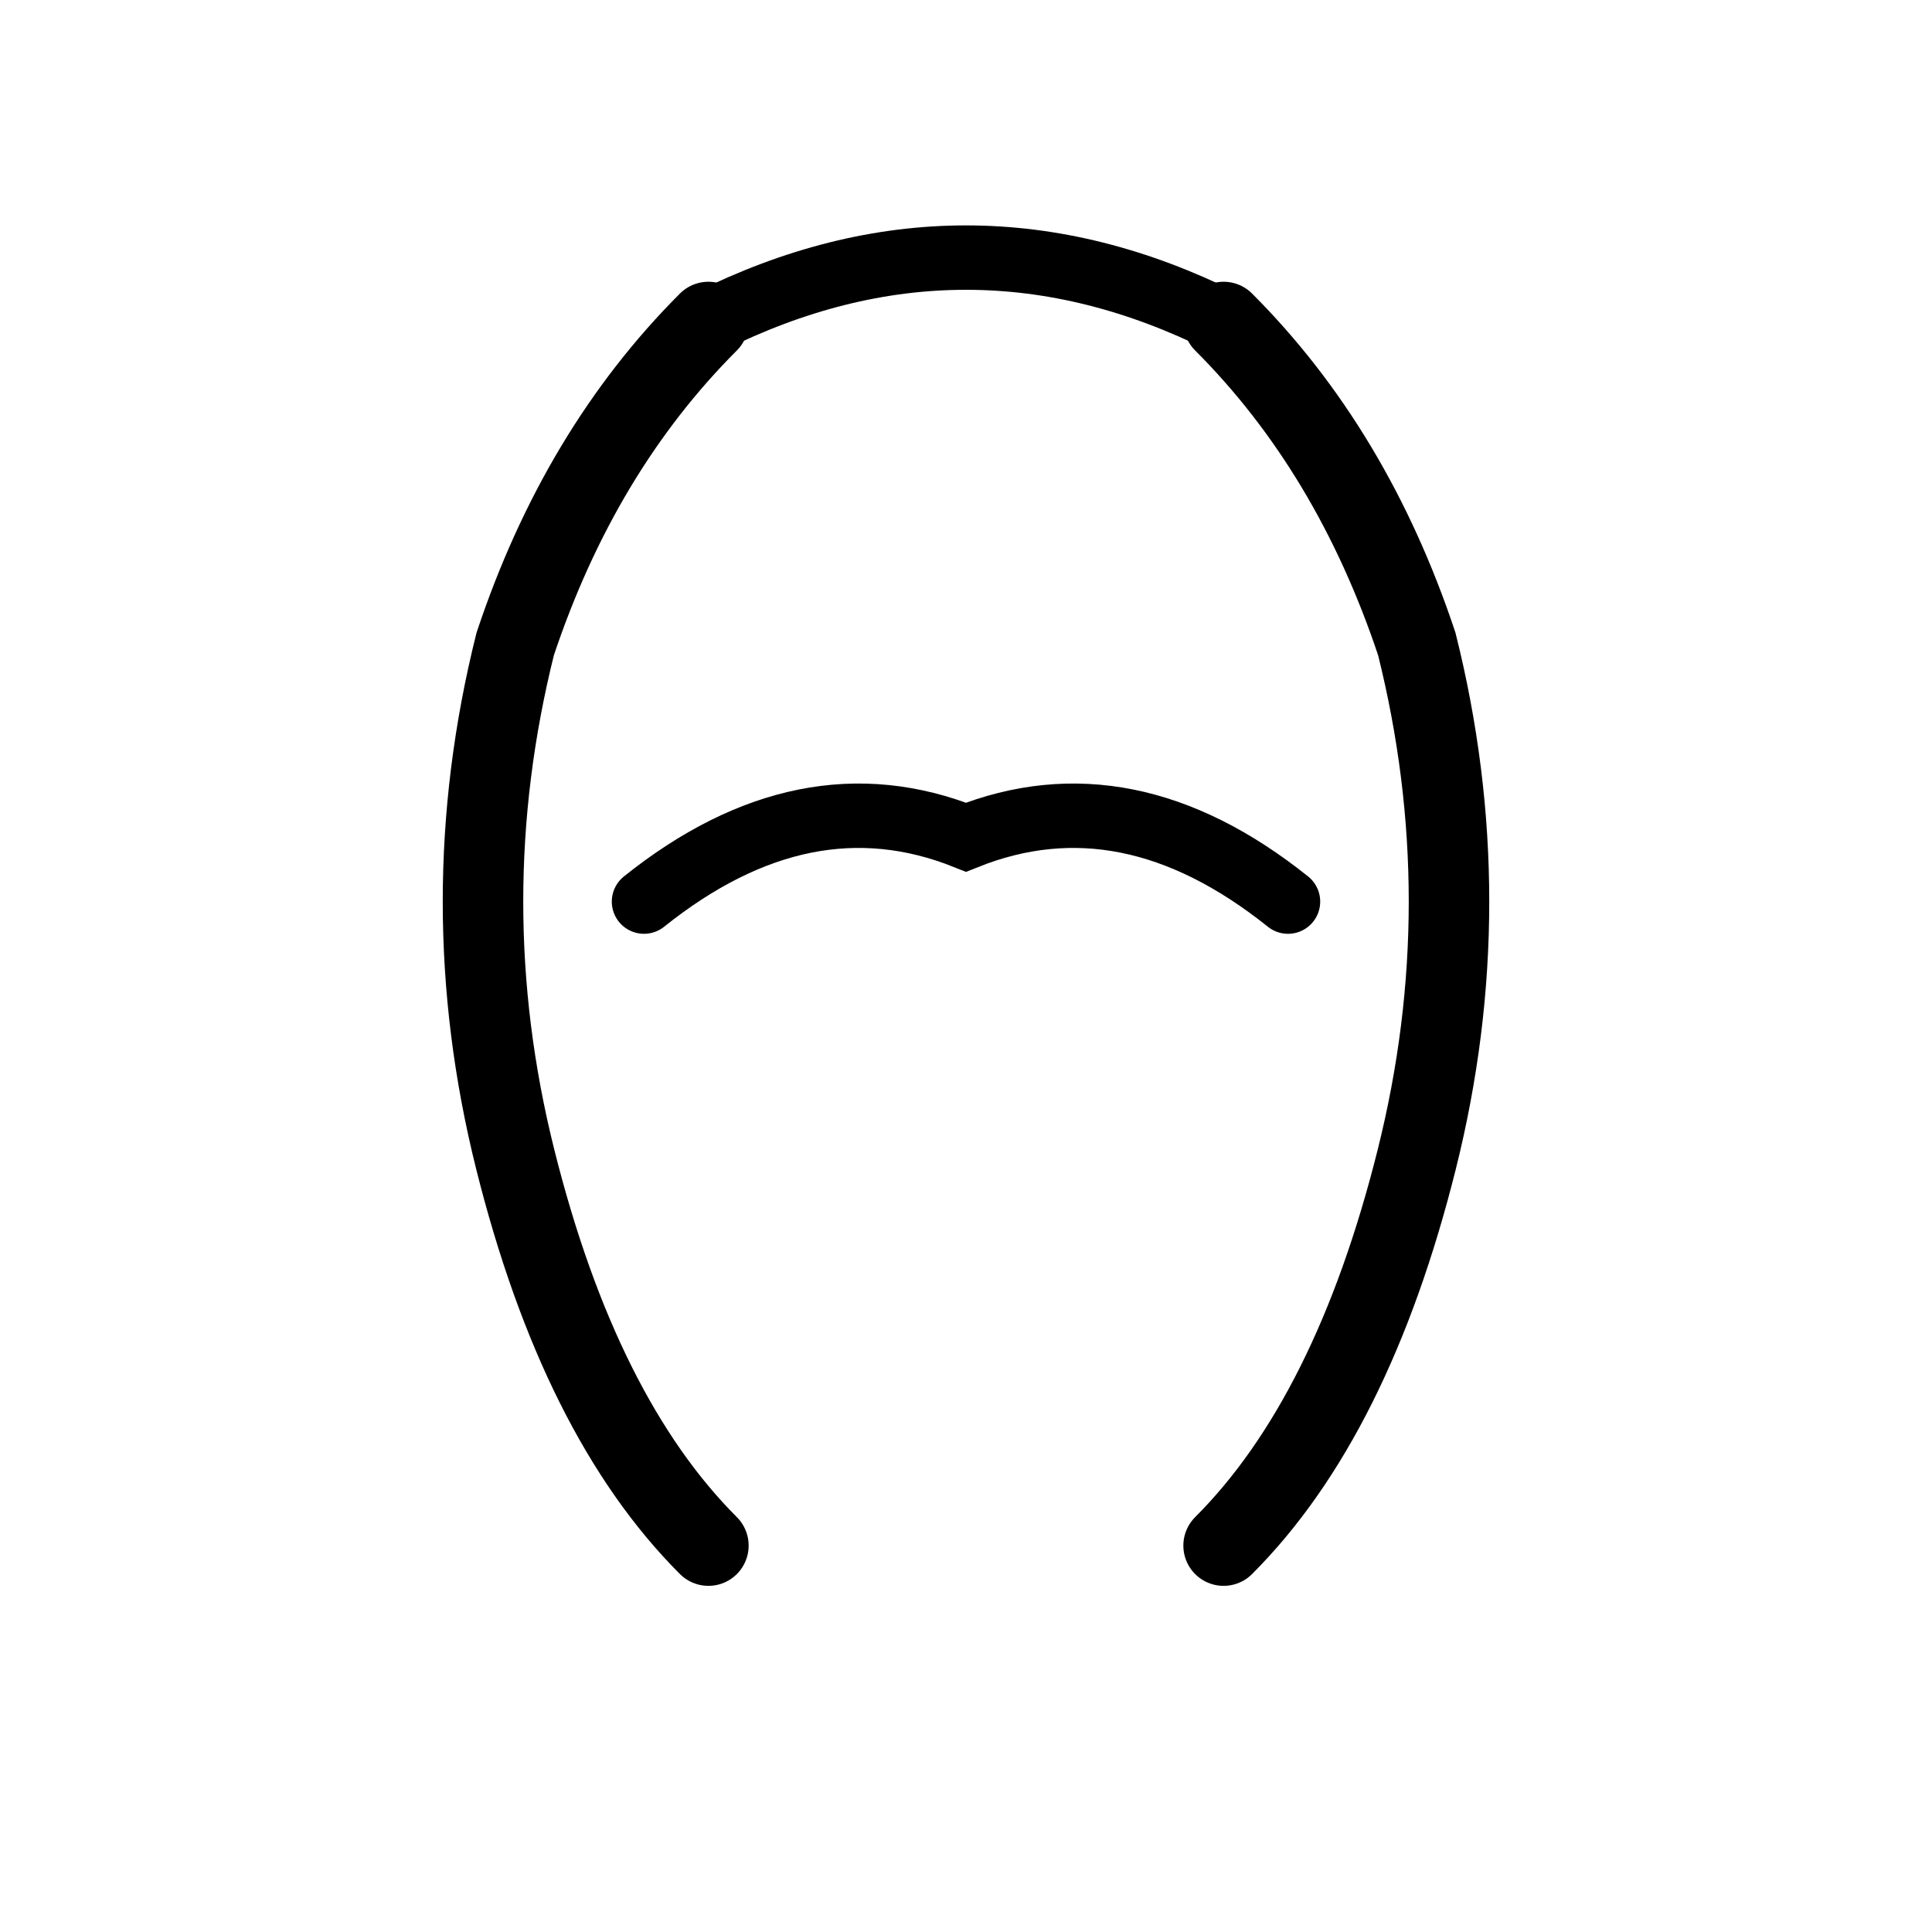
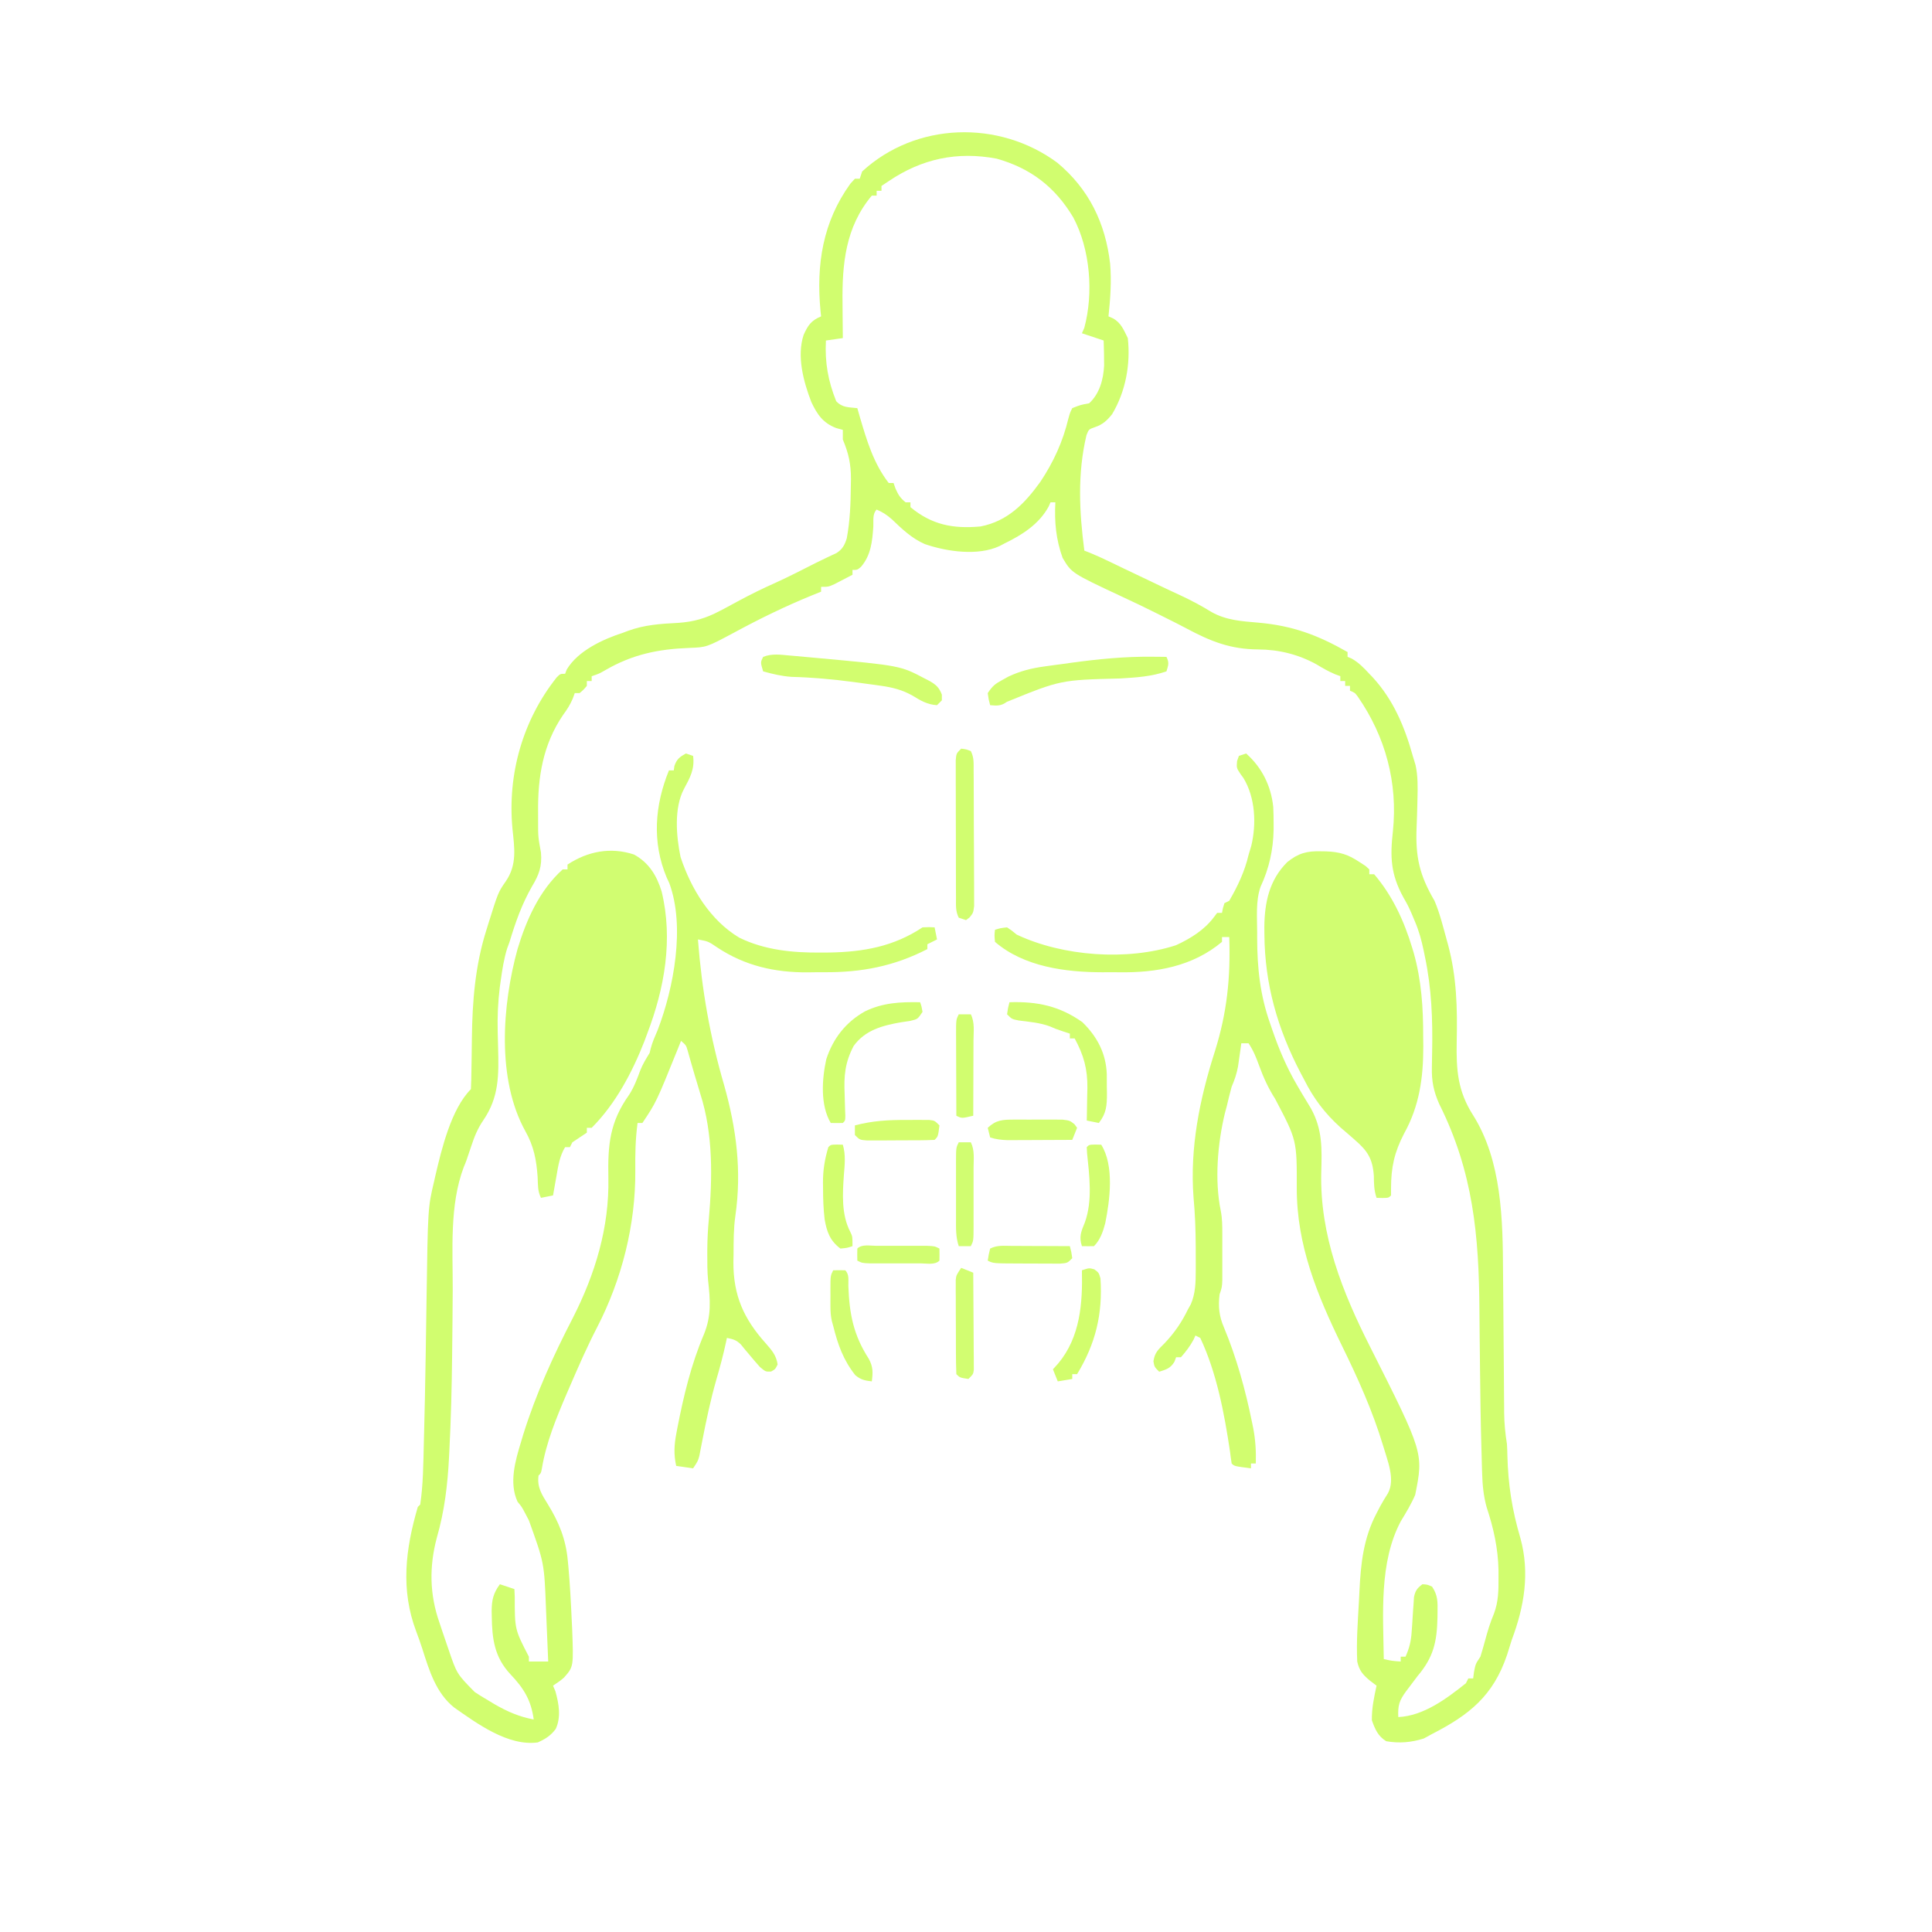
- <svg xmlns="http://www.w3.org/2000/svg" viewBox="0 0 60 60" width="60" height="60">
-   <path d="M22 10 Q18 14 16 20 Q14 28 16 36 Q18 44 22 48" fill="none" stroke="currentColor" stroke-width="2.5" stroke-linecap="round" />
-   <path d="M38 10 Q42 14 44 20 Q46 28 44 36 Q42 44 38 48" fill="none" stroke="currentColor" stroke-width="2.5" stroke-linecap="round" />
-   <path d="M22 10 Q30 6 38 10" fill="none" stroke="currentColor" stroke-width="2" stroke-linecap="round" />
-   <path d="M20 28 Q25 24 30 26 Q35 24 40 28" fill="none" stroke="currentColor" stroke-width="2" stroke-linecap="round" />
+ <svg xmlns="http://www.w3.org/2000/svg" version="1.1" width="800" height="800" viewBox="0 0 800 800" style="background:transparent">
+   <path d="M0 0 C13.113 10.919 19.928 25.021 21.867 41.828 C22.486 49.129 21.96 56.356 21.188 63.625 C21.813 63.903 22.438 64.182 23.082 64.469 C26.408 66.295 27.539 69.329 29.188 72.625 C30.381 83.431 28.306 94.725 22.695 104.125 C20.599 106.731 18.806 108.419 15.609 109.484 C13.021 110.401 13.021 110.401 12.078 112.805 C8.29 128.744 9.095 144.485 11.188 160.625 C11.912 160.908 12.637 161.191 13.384 161.482 C15.987 162.543 18.507 163.691 21.039 164.91 C21.964 165.354 22.888 165.798 23.841 166.255 C24.821 166.728 25.802 167.2 26.812 167.688 C35.662 171.943 35.662 171.943 44.539 176.141 C45.362 176.527 46.184 176.912 47.031 177.31 C48.626 178.057 50.222 178.802 51.818 179.545 C55.998 181.511 59.936 183.639 63.875 186.062 C69.942 189.472 76.38 189.87 83.175 190.448 C97.434 191.701 107.836 195.58 120.188 202.625 C120.188 203.285 120.188 203.945 120.188 204.625 C121.023 204.965 121.023 204.965 121.875 205.312 C124.874 207.015 126.832 209.102 129.188 211.625 C129.652 212.107 130.116 212.589 130.594 213.086 C139.185 222.454 143.819 233.553 147.188 245.625 C147.569 246.886 147.951 248.146 148.344 249.445 C149.329 253.999 149.251 258.473 149.137 263.105 C149.11 264.276 149.11 264.276 149.082 265.47 C149 268.733 148.91 271.994 148.769 275.255 C148.266 287.546 149.97 294.985 156.188 305.625 C158.389 310.77 159.701 316.239 161.188 321.625 C161.372 322.287 161.556 322.948 161.745 323.63 C165.412 337.189 165.681 350.135 165.376 364.111 C165.158 375.777 165.806 384.468 172.189 394.446 C184.067 413.342 184.462 437.691 184.566 459.316 C184.583 461.16 184.6 463.004 184.618 464.847 C184.663 469.65 184.698 474.452 184.73 479.255 C184.782 486.97 184.847 494.685 184.918 502.401 C184.941 505.079 184.957 507.757 184.973 510.435 C184.986 512.081 185 513.727 185.014 515.373 C185.017 516.108 185.019 516.844 185.022 517.601 C185.066 522.025 185.495 526.259 186.188 530.625 C186.278 532.195 186.34 533.767 186.363 535.34 C186.667 547.44 188.312 557.909 191.747 569.515 C195.727 583.941 193.337 597.922 188.188 611.625 C187.515 613.748 186.848 615.873 186.188 618 C180.504 634.775 170.619 642.723 155.188 650.625 C153.486 651.553 153.486 651.553 151.75 652.5 C146.528 654.149 141.601 654.57 136.188 653.625 C132.791 651.536 131.549 648.661 130.25 644.938 C130.157 640.034 131.158 635.404 132.188 630.625 C131.239 629.903 130.29 629.181 129.312 628.438 C126.461 626.016 125.021 624.376 124.188 620.625 C123.793 612.416 124.421 604.146 124.877 595.948 C124.959 594.443 125.035 592.938 125.107 591.432 C125.647 580.02 126.78 569.531 132.188 559.25 C132.683 558.294 133.178 557.337 133.688 556.352 C134.687 554.534 135.751 552.751 136.875 551.008 C140.076 545.196 136.678 537.387 134.938 531.375 C130.57 516.849 124.425 503.264 117.762 489.672 C107.57 468.775 99.102 448.178 99.152 424.578 C99.206 404.751 99.206 404.751 90.188 387.625 C87.379 383.238 85.347 378.779 83.562 373.875 C82.305 370.432 81.226 367.682 79.188 364.625 C78.198 364.625 77.207 364.625 76.188 364.625 C76.066 365.505 75.945 366.386 75.82 367.293 C75.653 368.454 75.485 369.616 75.312 370.812 C75.069 372.535 75.069 372.535 74.82 374.293 C74.244 377.329 73.408 379.803 72.188 382.625 C71.448 385.289 70.806 387.933 70.188 390.625 C69.926 391.594 69.664 392.564 69.395 393.562 C66.374 406.043 65.068 421.405 67.692 434.058 C68.298 437.196 68.317 440.156 68.32 443.352 C68.322 444.63 68.323 445.909 68.324 447.227 C68.322 447.887 68.32 448.547 68.318 449.228 C68.312 451.251 68.318 453.274 68.324 455.297 C68.322 457.211 68.322 457.211 68.32 459.164 C68.319 460.331 68.318 461.499 68.317 462.702 C68.188 465.625 68.188 465.625 67.188 468.625 C66.57 473.577 66.995 477.67 68.988 482.254 C74.231 494.844 77.915 508.21 80.625 521.562 C80.789 522.36 80.952 523.157 81.121 523.978 C82.065 528.939 82.331 533.576 82.188 538.625 C81.528 538.625 80.868 538.625 80.188 538.625 C80.188 539.285 80.188 539.945 80.188 540.625 C73.312 539.75 73.312 539.75 72.188 538.625 C71.926 536.963 71.706 535.295 71.5 533.625 C69.192 518.037 65.963 500.962 59.188 486.625 C58.528 486.295 57.867 485.965 57.188 485.625 C56.816 486.46 56.816 486.46 56.438 487.312 C54.958 490.049 53.253 492.302 51.188 494.625 C50.528 494.625 49.867 494.625 49.188 494.625 C48.961 495.244 48.734 495.863 48.5 496.5 C46.808 499.239 45.195 499.675 42.188 500.625 C40.188 498.625 40.188 498.625 39.801 496.297 C40.323 492.69 41.816 491.43 44.375 488.875 C48.585 484.439 51.532 480.106 54.188 474.625 C54.539 474.004 54.891 473.382 55.254 472.742 C57.205 468.318 57.315 463.584 57.32 458.809 C57.322 457.721 57.324 456.634 57.326 455.513 C57.319 453.805 57.319 453.805 57.312 452.062 C57.311 450.89 57.309 449.718 57.307 448.51 C57.273 441.828 57.039 435.265 56.418 428.613 C54.82 407.889 58.946 387.622 65.25 367.938 C70.277 351.914 71.772 337.438 71.188 320.625 C70.198 320.625 69.207 320.625 68.188 320.625 C68.188 321.285 68.188 321.945 68.188 322.625 C56.065 332.821 40.86 335.476 25.533 335.222 C23.253 335.188 20.977 335.201 18.697 335.221 C3.45 335.206 -13.848 332.964 -25.812 322.625 C-26.062 319.938 -26.062 319.938 -25.812 317.625 C-23.562 316.938 -23.562 316.938 -20.812 316.625 C-18.938 317.875 -18.938 317.875 -16.812 319.625 C2.36 328.671 28.992 330.575 49.113 324.031 C55.105 321.291 60.888 317.72 64.859 312.375 C65.298 311.798 65.736 311.22 66.188 310.625 C66.847 310.625 67.507 310.625 68.188 310.625 C68.311 309.986 68.435 309.346 68.562 308.688 C68.872 307.667 68.872 307.667 69.188 306.625 C69.847 306.295 70.507 305.965 71.188 305.625 C74.679 299.61 77.62 293.419 79.188 286.625 C79.559 285.387 79.93 284.15 80.312 282.875 C82.493 273.82 82.005 262.895 77.062 254.777 C76.691 254.273 76.32 253.769 75.938 253.25 C74.188 250.625 74.188 250.625 74.438 247.75 C74.685 247.049 74.933 246.347 75.188 245.625 C76.177 245.295 77.168 244.965 78.188 244.625 C84.7 250.413 88.49 257.982 89.41 266.742 C89.528 269.062 89.567 271.365 89.562 273.688 C89.562 274.516 89.562 275.344 89.562 276.198 C89.409 284.532 87.701 292.257 84.144 299.854 C82.101 305.773 82.747 312.466 82.75 318.688 C82.749 319.454 82.749 320.22 82.748 321.01 C82.779 333.515 83.959 344.774 88.188 356.625 C88.45 357.397 88.712 358.169 88.982 358.964 C91.742 367.001 94.951 374.601 99.25 381.938 C99.911 383.068 100.573 384.199 101.254 385.363 C102.494 387.455 103.75 389.537 105.027 391.605 C109.875 400.422 109.55 408.248 109.293 418.012 C108.631 444.078 118.054 467.69 129.656 490.586 C151.661 534.258 151.661 534.258 148.188 551.625 C146.513 555.504 144.382 559.022 142.188 562.625 C133.219 579.584 134.925 600.929 135.188 619.625 C138.659 620.375 138.659 620.375 142.188 620.625 C142.188 619.965 142.188 619.305 142.188 618.625 C142.847 618.625 143.507 618.625 144.188 618.625 C145.735 615.144 146.48 612.225 146.715 608.43 C146.785 607.467 146.855 606.504 146.928 605.512 C147.06 603.496 147.187 601.481 147.311 599.465 C147.418 598.024 147.418 598.024 147.527 596.555 C147.583 595.681 147.638 594.806 147.695 593.906 C148.272 591.232 149.012 590.248 151.188 588.625 C153.25 588.75 153.25 588.75 155.188 589.625 C157.613 593.263 157.495 595.982 157.438 600.188 C157.429 600.906 157.421 601.624 157.413 602.363 C157.202 612.442 155.793 618.851 149.188 626.625 C148.095 628.055 147.011 629.493 145.938 630.938 C145.458 631.573 144.978 632.209 144.484 632.863 C141.592 636.792 140.971 638.764 141.188 643.625 C151.641 643.16 161.239 635.97 169.188 629.625 C169.518 628.965 169.847 628.305 170.188 627.625 C170.847 627.625 171.507 627.625 172.188 627.625 C172.311 626.697 172.435 625.769 172.562 624.812 C173.188 621.625 173.188 621.625 175.188 618.625 C175.882 616.411 176.522 614.179 177.125 611.938 C178.156 608.119 179.238 604.477 180.785 600.844 C182.676 595.885 182.72 591.071 182.688 585.812 C182.686 584.813 182.685 583.813 182.683 582.783 C182.499 573.642 180.618 565.336 177.76 556.685 C176.479 552.076 176.049 547.504 175.906 542.738 C175.87 541.523 175.833 540.308 175.795 539.056 C175.759 537.683 175.723 536.31 175.688 534.938 C175.667 534.223 175.646 533.509 175.625 532.774 C175.306 521.672 175.141 510.57 175.03 499.464 C175.008 497.271 174.983 495.078 174.959 492.885 C174.95 492.152 174.942 491.419 174.933 490.665 C174.917 489.174 174.9 487.684 174.883 486.194 C174.842 482.514 174.806 478.834 174.784 475.154 C174.591 444.144 172.166 417.805 158.161 389.812 C155.814 384.54 154.958 380.311 155.098 374.523 C155.121 373.141 155.143 371.759 155.165 370.377 C155.179 369.662 155.194 368.946 155.209 368.209 C155.461 354.749 154.991 341.844 152.188 328.625 C152.032 327.858 151.877 327.09 151.717 326.299 C150.816 322.008 149.746 318.04 148 314 C147.356 312.469 147.356 312.469 146.699 310.906 C145.202 307.552 145.202 307.552 143.27 304.156 C138.056 294.6 137.743 287.497 138.963 276.794 C141.037 256.721 135.884 237.639 124.449 221.129 C123.241 219.486 123.241 219.486 121.188 218.625 C121.188 217.965 121.188 217.305 121.188 216.625 C120.528 216.625 119.868 216.625 119.188 216.625 C119.188 215.965 119.188 215.305 119.188 214.625 C118.528 214.625 117.868 214.625 117.188 214.625 C117.188 213.965 117.188 213.305 117.188 212.625 C116.464 212.356 115.741 212.086 114.996 211.809 C112.225 210.641 109.82 209.244 107.25 207.688 C99.734 203.573 91.764 201.599 83.184 201.543 C71.673 201.462 63.571 198.236 53.461 192.836 C50.675 191.352 47.856 189.942 45.028 188.539 C43.722 187.89 42.418 187.237 41.116 186.58 C36.246 184.124 31.321 181.8 26.375 179.5 C5.91 169.907 5.91 169.907 2.188 163.625 C-0.557 155.997 -1.241 148.678 -0.812 140.625 C-1.472 140.625 -2.132 140.625 -2.812 140.625 C-3.069 141.204 -3.326 141.783 -3.59 142.379 C-7.556 149.666 -14.548 154.102 -21.812 157.625 C-22.496 157.986 -23.179 158.347 -23.883 158.719 C-32.867 162.938 -45.797 161.039 -54.867 157.918 C-60.287 155.535 -64.274 151.714 -68.516 147.648 C-70.574 145.835 -72.308 144.694 -74.812 143.625 C-76.611 145.424 -76.07 148.255 -76.188 150.688 C-76.614 156.764 -77.15 162.54 -81.289 167.336 C-82.812 168.625 -82.812 168.625 -84.812 168.625 C-84.812 169.285 -84.812 169.945 -84.812 170.625 C-86.413 171.466 -88.018 172.297 -89.625 173.125 C-90.518 173.589 -91.412 174.053 -92.332 174.531 C-94.812 175.625 -94.812 175.625 -97.812 175.625 C-97.812 176.285 -97.812 176.945 -97.812 177.625 C-98.964 178.086 -100.115 178.548 -101.301 179.023 C-112.464 183.572 -123.094 188.753 -133.689 194.49 C-145.201 200.642 -145.201 200.642 -152.46 200.915 C-165.313 201.408 -175.908 203.597 -187.133 210.102 C-189.812 211.625 -189.812 211.625 -192.812 212.625 C-192.812 213.285 -192.812 213.945 -192.812 214.625 C-193.472 214.625 -194.132 214.625 -194.812 214.625 C-194.812 215.285 -194.812 215.945 -194.812 216.625 C-196.188 218.25 -196.188 218.25 -197.812 219.625 C-198.472 219.625 -199.132 219.625 -199.812 219.625 C-200.084 220.368 -200.356 221.11 -200.637 221.875 C-201.744 224.465 -202.958 226.373 -204.625 228.625 C-213.022 240.943 -215.155 254.391 -215 268.938 C-214.999 270.103 -214.999 271.269 -214.998 272.471 C-215 279.122 -215 279.122 -213.812 285.625 C-213.307 291.339 -214.604 294.836 -217.5 299.625 C-221.735 307.049 -224.347 314.454 -226.812 322.625 C-227.153 323.556 -227.493 324.486 -227.844 325.445 C-229.15 329.734 -229.825 334.002 -230.438 338.438 C-230.575 339.417 -230.713 340.396 -230.855 341.404 C-231.621 347.627 -231.881 353.694 -231.723 359.949 C-231.705 360.661 -231.687 361.373 -231.668 362.107 C-231.63 363.554 -231.592 365.002 -231.554 366.449 C-231.272 377.779 -231.107 386.898 -237.707 396.535 C-240.069 400.002 -241.38 403.297 -242.688 407.25 C-244.812 413.625 -244.812 413.625 -245.776 415.869 C-251.763 431.79 -250.279 450.155 -250.352 466.903 C-250.387 475.067 -250.48 483.231 -250.57 491.395 C-250.583 492.594 -250.583 492.594 -250.596 493.818 C-250.738 507.037 -251.066 520.234 -251.75 533.438 C-251.788 534.215 -251.826 534.993 -251.865 535.794 C-252.436 547.284 -253.732 558.31 -256.938 569.375 C-260.121 581.341 -259.947 592.882 -255.812 604.625 C-255.347 606.015 -254.882 607.406 -254.418 608.797 C-253.906 610.303 -253.392 611.808 -252.875 613.312 C-252.634 614.014 -252.394 614.715 -252.146 615.437 C-248.661 625.727 -248.661 625.727 -241.25 633.25 C-240.375 633.813 -239.499 634.377 -238.598 634.957 C-237.219 635.783 -237.219 635.783 -235.812 636.625 C-234.883 637.186 -233.954 637.746 -232.996 638.324 C-227.664 641.387 -222.858 643.484 -216.812 644.625 C-217.884 636.644 -220.932 631.702 -226.434 625.922 C-233.094 618.813 -234.061 611.258 -234.188 601.812 C-234.202 601.083 -234.216 600.354 -234.23 599.602 C-234.19 595.098 -233.505 592.251 -230.812 588.625 C-228.833 589.285 -226.852 589.945 -224.812 590.625 C-224.764 591.676 -224.715 592.726 -224.664 593.809 C-224.668 607.315 -224.668 607.315 -218.812 618.625 C-218.812 619.285 -218.812 619.945 -218.812 620.625 C-216.173 620.625 -213.532 620.625 -210.812 620.625 C-211.026 615.147 -211.257 609.671 -211.502 604.194 C-211.583 602.336 -211.66 600.478 -211.732 598.62 C-212.46 579.791 -212.46 579.791 -218.812 562.188 C-219.308 561.24 -219.803 560.293 -220.312 559.316 C-221.719 556.631 -221.719 556.631 -223.5 554.465 C-227.112 546.649 -224.454 537.535 -222.062 529.688 C-221.607 528.162 -221.607 528.162 -221.142 526.605 C-215.942 509.92 -208.652 493.87 -200.621 478.37 C-191.364 460.172 -185.485 440.899 -185.898 420.371 C-186.16 406.672 -185.389 397.29 -177.262 385.887 C-175.23 382.716 -173.995 379.37 -172.688 375.852 C-171.667 373.254 -170.276 370.995 -168.812 368.625 C-168.668 368.033 -168.524 367.442 -168.375 366.832 C-167.689 364.14 -166.595 361.741 -165.5 359.188 C-158.825 341.782 -153.991 316.2 -160.715 298.211 C-161.056 297.481 -161.398 296.752 -161.75 296 C-167.899 281.331 -166.694 266.062 -160.812 251.625 C-160.153 251.625 -159.493 251.625 -158.812 251.625 C-158.73 251.027 -158.648 250.429 -158.562 249.812 C-157.588 246.971 -156.408 246.075 -153.812 244.625 C-152.822 244.955 -151.833 245.285 -150.812 245.625 C-150.089 251.125 -152.087 254.656 -154.621 259.355 C-158.789 267.296 -157.789 278.898 -156.012 287.5 C-151.674 300.617 -143.765 313.672 -131.703 320.887 C-121.209 326.038 -109.582 327.162 -98.062 327.062 C-96.844 327.056 -95.626 327.05 -94.37 327.044 C-80.278 326.801 -67.705 324.554 -55.812 316.625 C-53.125 316.5 -53.125 316.5 -50.812 316.625 C-50.483 318.275 -50.153 319.925 -49.812 321.625 C-51.133 322.285 -52.453 322.945 -53.812 323.625 C-53.812 324.285 -53.812 324.945 -53.812 325.625 C-67.56 332.732 -81.225 335.33 -96.521 335.201 C-98.813 335.187 -101.1 335.222 -103.391 335.26 C-116.978 335.33 -129.316 332.564 -140.797 324.957 C-144.519 322.429 -144.519 322.429 -148.812 321.625 C-147.222 342.274 -143.818 361.94 -138 381.84 C-132.897 399.884 -130.61 417.443 -133.328 436.18 C-134.066 441.425 -134.037 446.647 -134.062 451.938 C-134.083 453.015 -134.104 454.092 -134.125 455.201 C-134.192 469.1 -129.813 478.765 -120.664 488.945 C-118.176 491.781 -116.372 493.861 -115.812 497.625 C-116.812 499.625 -116.812 499.625 -118.562 500.562 C-120.812 500.625 -120.812 500.625 -123.125 498.688 C-124.652 497.014 -126.097 495.284 -127.547 493.543 C-128.15 492.828 -128.753 492.112 -129.375 491.375 C-129.933 490.689 -130.491 490.003 -131.066 489.297 C-133.022 487.425 -134.219 487.167 -136.812 486.625 C-136.93 487.181 -137.048 487.737 -137.169 488.31 C-138.291 493.507 -139.629 498.588 -141.125 503.688 C-143.597 512.278 -145.421 520.965 -147.113 529.74 C-147.306 530.722 -147.5 531.704 -147.699 532.715 C-147.866 533.59 -148.034 534.465 -148.206 535.367 C-148.812 537.625 -148.812 537.625 -150.812 540.625 C-153.123 540.295 -155.433 539.965 -157.812 539.625 C-158.871 534.887 -158.652 530.901 -157.75 526.188 C-157.616 525.464 -157.481 524.74 -157.343 523.994 C-154.78 510.792 -151.648 497.64 -146.375 485.25 C-143.167 477.491 -143.708 470.92 -144.613 462.784 C-144.949 459.149 -144.953 455.523 -144.938 451.875 C-144.935 450.799 -144.935 450.799 -144.932 449.701 C-144.898 445.651 -144.69 441.657 -144.312 437.625 C-142.808 420.357 -142.473 402.272 -147.812 385.625 C-148.294 384.022 -148.773 382.417 -149.25 380.812 C-149.505 379.971 -149.76 379.129 -150.023 378.262 C-150.564 376.456 -151.089 374.646 -151.602 372.832 C-151.984 371.492 -151.984 371.492 -152.375 370.125 C-152.603 369.31 -152.831 368.496 -153.066 367.656 C-153.72 365.438 -153.72 365.438 -155.812 363.625 C-156.248 364.713 -156.684 365.801 -157.133 366.922 C-166.064 389.034 -166.064 389.034 -171.812 397.625 C-172.472 397.625 -173.132 397.625 -173.812 397.625 C-174.697 404.257 -174.828 410.701 -174.75 417.375 C-174.593 439.827 -180.342 462.486 -190.653 482.425 C-194.739 490.329 -198.284 498.46 -201.812 506.625 C-202.524 508.265 -202.524 508.265 -203.25 509.938 C-207.511 519.95 -211.694 530.048 -213.453 540.832 C-213.812 542.625 -213.812 542.625 -214.812 543.625 C-215.486 548.408 -213.442 551.524 -211 555.438 C-206.318 563.032 -203.491 570.007 -202.688 578.938 C-202.611 579.731 -202.535 580.524 -202.456 581.341 C-201.792 588.799 -201.397 596.272 -201.062 603.75 C-201.006 604.887 -200.949 606.025 -200.89 607.197 C-200.304 622.782 -200.304 622.782 -204.271 627.278 C-205.938 628.688 -205.938 628.688 -208.812 630.625 C-208.482 631.409 -208.153 632.192 -207.812 633 C-206.41 638.083 -205.407 643.563 -207.688 648.531 C-209.786 651.348 -211.955 652.69 -215.125 654.125 C-227.389 655.788 -240.225 646.347 -249.812 639.625 C-257.295 633.606 -260.086 624.324 -262.906 615.453 C-263.686 613.02 -264.527 610.636 -265.438 608.25 C-272.022 590.89 -269.905 574.066 -264.812 556.625 C-264.483 556.295 -264.152 555.965 -263.812 555.625 C-262.552 547.216 -262.534 538.61 -262.312 530.125 C-262.293 529.413 -262.273 528.7 -262.252 527.966 C-261.945 516.937 -261.741 505.907 -261.562 494.875 C-261.542 493.583 -261.521 492.29 -261.499 490.959 C-261.395 484.473 -261.296 477.988 -261.205 471.502 C-260.637 432.728 -260.637 432.728 -258.062 421.812 C-257.887 421.032 -257.711 420.251 -257.531 419.447 C-254.997 408.62 -251.015 391.828 -242.812 383.625 C-242.689 380.953 -242.626 378.303 -242.602 375.629 C-242.573 373.937 -242.545 372.245 -242.516 370.553 C-242.475 367.899 -242.438 365.245 -242.411 362.591 C-242.243 347.304 -241.049 332.286 -236.375 317.625 C-236.16 316.927 -235.946 316.229 -235.725 315.51 C-231.523 302.084 -231.523 302.084 -228.418 297.621 C-223.588 290.609 -224.818 283.7 -225.625 275.651 C-227.706 253.163 -221.353 230.798 -207.293 213.102 C-205.812 211.625 -205.812 211.625 -203.812 211.625 C-203.596 211.058 -203.379 210.491 -203.156 209.906 C-198.559 202.101 -188.111 197.297 -179.812 194.625 C-179.18 194.383 -178.548 194.141 -177.896 193.891 C-170.973 191.341 -164.303 190.92 -156.984 190.541 C-150.488 190.092 -145.559 188.665 -139.812 185.625 C-139.176 185.297 -138.54 184.968 -137.884 184.63 C-136.056 183.669 -134.246 182.682 -132.438 181.688 C-127.293 178.901 -122.12 176.337 -116.766 173.973 C-111.026 171.354 -105.409 168.474 -99.788 165.613 C-98.406 164.922 -97.014 164.25 -95.615 163.594 C-94.9 163.255 -94.185 162.916 -93.449 162.566 C-92.8 162.265 -92.152 161.965 -91.483 161.655 C-89.023 160.139 -87.996 158.238 -87.18 155.516 C-85.835 148.303 -85.571 141.2 -85.5 133.875 C-85.482 132.893 -85.465 131.911 -85.447 130.899 C-85.452 124.71 -86.435 120.32 -88.812 114.625 C-88.812 113.305 -88.812 111.985 -88.812 110.625 C-90.174 110.254 -90.174 110.254 -91.562 109.875 C-97.039 107.768 -99.438 104.238 -101.863 99.09 C-105.104 90.676 -107.953 80.157 -105.051 71.301 C-103.232 67.296 -101.959 65.367 -97.812 63.625 C-97.896 62.849 -97.98 62.073 -98.066 61.273 C-99.87 42.144 -97.133 24.573 -85.715 8.711 C-85.087 8.023 -84.459 7.334 -83.812 6.625 C-83.153 6.625 -82.493 6.625 -81.812 6.625 C-81.483 5.635 -81.153 4.645 -80.812 3.625 C-58.549 -16.872 -24.152 -17.839 0 0 Z M-69.812 7.625 C-70.802 8.285 -71.793 8.945 -72.812 9.625 C-72.812 10.285 -72.812 10.945 -72.812 11.625 C-73.472 11.625 -74.132 11.625 -74.812 11.625 C-74.812 12.285 -74.812 12.945 -74.812 13.625 C-75.472 13.625 -76.132 13.625 -76.812 13.625 C-87.74 26.619 -89.143 41.974 -88.938 58.25 C-88.927 59.65 -88.918 61.049 -88.91 62.449 C-88.887 65.841 -88.854 69.233 -88.812 72.625 C-92.278 73.12 -92.278 73.12 -95.812 73.625 C-96.287 82.716 -94.939 90.309 -91.562 98.75 C-89.01 101.485 -86.427 101.217 -82.812 101.625 C-82.461 102.857 -82.109 104.09 -81.746 105.359 C-78.891 115.042 -76.092 124.516 -69.812 132.625 C-69.153 132.625 -68.493 132.625 -67.812 132.625 C-67.544 133.388 -67.276 134.151 -67 134.938 C-65.861 137.515 -64.998 138.895 -62.812 140.625 C-62.153 140.625 -61.492 140.625 -60.812 140.625 C-60.812 141.285 -60.812 141.945 -60.812 142.625 C-51.976 149.958 -43.189 151.655 -31.812 150.625 C-20.551 148.431 -13.467 141.118 -6.992 132.086 C-1.575 123.948 2.291 115.512 4.562 106 C5.242 103.547 5.242 103.547 6.188 101.625 C9.688 100.25 9.688 100.25 13.188 99.625 C17.535 95.588 19.079 89.733 19.375 83.992 C19.375 80.531 19.319 77.083 19.188 73.625 C16.218 72.635 13.248 71.645 10.188 70.625 C10.51 69.894 10.832 69.163 11.164 68.41 C15.069 53.967 13.625 35.84 6.609 22.66 C-0.866 10.116 -10.995 2.286 -25.125 -1.68 C-41.438 -4.756 -56.04 -1.681 -69.812 7.625 Z " fill="#D1FD6F" transform="translate(437.8125,67.375)" />
+   <path d="M0 0 C6.185 3.444 9.359 8.657 11.406 15.285 C16.206 35.129 12.633 55.363 5.438 74.148 C5.069 75.149 4.7 76.149 4.32 77.18 C-0.705 90.072 -7.691 103.298 -17.562 113.148 C-18.223 113.148 -18.883 113.148 -19.562 113.148 C-19.562 113.808 -19.562 114.468 -19.562 115.148 C-21.549 116.501 -23.55 117.834 -25.562 119.148 C-25.892 119.808 -26.223 120.468 -26.562 121.148 C-27.223 121.148 -27.883 121.148 -28.562 121.148 C-30.865 124.952 -31.441 129.086 -32.188 133.398 C-32.322 134.144 -32.456 134.889 -32.594 135.656 C-32.922 137.486 -33.243 139.317 -33.562 141.148 C-35.212 141.478 -36.862 141.808 -38.562 142.148 C-39.978 139.317 -39.794 136.743 -39.938 133.586 C-40.421 126.488 -41.503 120.827 -44.988 114.602 C-56.975 93.067 -54.607 62.229 -48.273 39.18 C-44.617 27.036 -39.184 14.78 -29.562 6.148 C-28.902 6.148 -28.242 6.148 -27.562 6.148 C-27.562 5.488 -27.562 4.828 -27.562 4.148 C-19.216 -1.351 -9.693 -3.221 0 0 Z " fill="#D1FD71" transform="translate(262.5625,353.8516)" />
+   <path d="M0 0 C1.06 0.015 1.06 0.015 2.142 0.03 C7.875 0.234 11.412 1.328 16.125 4.5 C16.95 5.036 17.775 5.572 18.625 6.125 C19.12 6.579 19.615 7.032 20.125 7.5 C20.125 8.16 20.125 8.82 20.125 9.5 C20.785 9.5 21.445 9.5 22.125 9.5 C29.687 18.309 34.559 28.915 37.875 39.938 C38.173 40.92 38.173 40.92 38.477 41.922 C41.74 53.439 42.467 64.955 42.438 76.875 C42.454 78.169 42.47 79.463 42.486 80.797 C42.493 93.748 40.868 105.509 34.5 116.938 C30.49 124.658 29.125 130.906 29.125 139.57 C29.125 140.537 29.125 141.504 29.125 142.5 C28.125 143.5 28.125 143.5 25.562 143.562 C24.758 143.542 23.954 143.521 23.125 143.5 C22.037 140.236 22.056 137.742 22 134.312 C21.491 127.253 19.374 124.049 14.125 119.5 C13.478 118.932 12.831 118.363 12.164 117.777 C10.838 116.627 9.507 115.481 8.172 114.34 C1.71 108.532 -3.016 102.243 -6.875 94.5 C-7.346 93.618 -7.816 92.737 -8.301 91.828 C-17.853 73.564 -23.169 55.086 -23.312 34.438 C-23.323 33.403 -23.333 32.369 -23.343 31.303 C-23.227 21.137 -21.284 11.893 -13.875 4.5 C-9.331 0.815 -5.738 -0.154 0 0 Z " fill="#D1FD71" transform="translate(546.875,352.5)" />
+   <path d="M0 0 C0.698 0.06 1.396 0.12 2.116 0.181 C4.379 0.378 6.64 0.586 8.902 0.797 C9.67 0.867 10.438 0.937 11.229 1.009 C45.648 4.165 45.648 4.165 55.84 9.547 C56.464 9.867 57.088 10.186 57.73 10.516 C60.458 12.096 61.708 13.2 62.84 16.172 C62.84 16.956 62.84 17.739 62.84 18.547 C62.18 19.207 61.52 19.867 60.84 20.547 C56.856 20.319 53.992 18.634 50.684 16.582 C46.465 14.214 42.413 13.181 37.641 12.512 C36.439 12.343 35.238 12.174 34.001 12 C32.731 11.83 31.461 11.66 30.152 11.484 C28.853 11.307 27.554 11.129 26.216 10.946 C17.648 9.812 9.177 9.04 0.539 8.82 C-3.596 8.515 -7.171 7.654 -11.16 6.547 C-12.285 2.797 -12.285 2.797 -11.16 0.547 C-7.493 -0.936 -3.864 -0.337 0 0 Z " fill="#D2FD6F" transform="translate(327.1602,271.4531)" />
+   <path d="M0 0 C1.173 0.009 2.346 0.018 3.555 0.027 C4.403 0.039 5.251 0.051 6.125 0.062 C7.37 2.553 6.902 3.473 6.125 6.062 C-0.197 8.233 -6.358 8.594 -13 9 C-37.698 9.623 -37.698 9.623 -59.949 18.676 C-62.387 20.431 -63.938 20.307 -66.875 20.062 C-67.5 17.75 -67.5 17.75 -67.875 15.062 C-65.827 11.991 -64.767 11.205 -61.625 9.5 C-60.877 9.086 -60.13 8.672 -59.359 8.246 C-54.512 5.937 -49.742 4.758 -44.438 4.027 C-43.212 3.858 -41.986 3.688 -40.723 3.514 C-39.453 3.344 -38.183 3.175 -36.875 3 C-35.636 2.827 -34.397 2.653 -33.121 2.475 C-22.122 0.978 -11.11 -0.113 0 0 Z " fill="#D2FD70" transform="translate(476.875,271.9375)" />
+   <path d="M0 0 C0.625 1.812 0.625 1.812 1 4 C-1 7 -1 7 -4.125 7.738 C-6.043 8.023 -6.043 8.023 -8 8.312 C-15.572 9.652 -22.78 11.53 -27.512 18.099 C-31.103 24.907 -31.6 30.451 -31.25 38.062 C-31.189 40.116 -31.132 42.169 -31.078 44.223 C-31.041 45.117 -31.004 46.012 -30.966 46.934 C-31 49 -31 49 -32 50 C-33.666 50.041 -35.334 50.043 -37 50 C-41.413 42.639 -40.647 31.723 -38.852 23.598 C-36.014 14.942 -30.757 8.232 -22.836 3.785 C-15.345 0.169 -8.217 -0.147 0 0 Z " fill="#D1FD6F" transform="translate(381,415)" />
+   <path d="M0 0 C11.512 -0.371 20.717 1.565 30.188 8.25 C36.306 14.232 39.97 21.142 40.301 29.785 C40.315 31.544 40.319 33.303 40.312 35.062 C40.329 35.947 40.345 36.832 40.361 37.744 C40.365 42.668 40.172 45.974 37 50 C35.35 49.67 33.7 49.34 32 49 C32.024 48.063 32.024 48.063 32.048 47.107 C32.111 44.238 32.149 41.369 32.188 38.5 C32.213 37.518 32.238 36.535 32.264 35.523 C32.342 27.651 30.769 21.958 27 15 C26.34 15 25.68 15 25 15 C25 14.34 25 13.68 25 13 C24.113 12.711 23.226 12.422 22.312 12.125 C19 11 19 11 16.711 9.992 C12.536 8.464 8.256 8.12 3.863 7.562 C1 7 1 7 -1 5 C-0.625 2.375 -0.625 2.375 0 0 Z " fill="#D2FD6F" transform="translate(418,415)" />
+   <path d="M0 0 C2.062 0.25 2.062 0.25 4 1 C5.386 3.773 5.143 6.043 5.161 9.146 C5.171 10.438 5.18 11.729 5.19 13.06 C5.195 14.476 5.199 15.892 5.203 17.309 C5.209 18.756 5.215 20.203 5.22 21.65 C5.231 24.686 5.237 27.722 5.24 30.757 C5.246 34.649 5.27 38.541 5.298 42.432 C5.317 45.422 5.322 48.412 5.324 51.401 C5.327 52.836 5.335 54.271 5.348 55.706 C5.365 57.712 5.361 59.718 5.356 61.724 C5.36 62.866 5.364 64.008 5.367 65.185 C5 68 5 68 3.478 69.892 C2.99 70.258 2.502 70.623 2 71 C1.01 70.67 0.02 70.34 -1 70 C-2.4 67.199 -2.135 64.879 -2.145 61.746 C-2.152 60.431 -2.158 59.117 -2.165 57.762 C-2.166 56.32 -2.167 54.879 -2.168 53.438 C-2.171 51.965 -2.175 50.493 -2.178 49.021 C-2.184 45.934 -2.186 42.848 -2.185 39.761 C-2.185 35.799 -2.199 31.838 -2.216 27.877 C-2.227 24.836 -2.229 21.796 -2.229 18.756 C-2.23 17.295 -2.234 15.834 -2.242 14.373 C-2.252 12.333 -2.248 10.294 -2.243 8.254 C-2.244 7.092 -2.246 5.93 -2.247 4.733 C-2 2 -2 2 0 0 Z " fill="#D1FD70" transform="translate(398,310)" />
+   <path d="M0 0 C1.867 1.395 1.867 1.395 2.547 3.758 C3.523 18.495 0.514 30.833 -7.133 43.395 C-7.793 43.395 -8.453 43.395 -9.133 43.395 C-9.133 44.055 -9.133 44.715 -9.133 45.395 C-12.103 45.89 -12.103 45.89 -15.133 46.395 C-15.793 44.745 -16.453 43.095 -17.133 41.395 C-16.39 40.57 -15.648 39.745 -14.883 38.895 C-5.826 27.965 -4.822 14.088 -5.133 0.395 C-2.133 -0.605 -2.133 -0.605 0 0 Z " fill="#D2FD6D" transform="translate(453.1328,525.6055)" />
+   <path d="M0 0 C1.666 -0.043 3.334 -0.041 5 0 C6.781 1.781 6.202 4.194 6.29 6.574 C6.718 18.131 8.408 26.862 14.77 36.695 C16.554 40.038 16.483 42.295 16 46 C13.08 45.659 11.381 45.326 9.121 43.391 C4.151 37.071 1.931 30.755 0 23 C-0.177 22.363 -0.354 21.726 -0.537 21.07 C-1.008 18.966 -1.129 17.114 -1.133 14.961 C-1.134 14.216 -1.135 13.471 -1.137 12.703 C-1.133 11.935 -1.129 11.167 -1.125 10.375 C-1.129 9.599 -1.133 8.823 -1.137 8.023 C-1.127 2.253 -1.127 2.253 0 0 Z " fill="#D1FD70" transform="translate(345,526)" />
+   <path d="M0 0 C1.207 0.031 1.207 0.031 2.438 0.062 C3.674 4.302 3.23 8.217 2.875 12.562 C2.334 20.394 1.788 28.956 5.512 36.133 C6.438 38.062 6.438 38.062 6.438 42.062 C4.188 42.812 4.188 42.812 1.438 43.062 C-2.877 39.857 -4.207 36.113 -5.102 30.953 C-5.612 26.648 -5.746 22.455 -5.75 18.125 C-5.762 17.365 -5.774 16.605 -5.787 15.822 C-5.801 10.581 -5.073 6.089 -3.562 1.062 C-2.562 0.062 -2.562 0.062 0 0 Z " fill="#D2FD6D" transform="translate(346.5625,473.9375)" />
+   <path d="M0 0 C2.475 0.99 2.475 0.99 5 2 C5.049 7.945 5.086 13.89 5.11 19.834 C5.12 21.858 5.134 23.881 5.151 25.905 C5.175 28.809 5.186 31.713 5.195 34.617 C5.206 35.526 5.216 36.434 5.227 37.37 C5.227 38.211 5.227 39.051 5.227 39.917 C5.231 40.659 5.236 41.401 5.241 42.165 C5 44 5 44 3 46 C-0.536 45.464 -0.536 45.464 -2 44 C-2.114 41.005 -2.164 38.035 -2.168 35.039 C-2.171 34.138 -2.175 33.236 -2.178 32.307 C-2.183 30.396 -2.185 28.484 -2.185 26.572 C-2.187 23.644 -2.206 20.717 -2.225 17.789 C-2.228 15.935 -2.23 14.081 -2.23 12.227 C-2.238 11.348 -2.245 10.47 -2.252 9.565 C-2.249 8.748 -2.246 7.931 -2.243 7.088 C-2.245 6.01 -2.245 6.01 -2.247 4.911 C-2 3 -2 3 0 0 Z " fill="#D2FD71" transform="translate(398,525)" />
+   <path d="M0 0 C1.207 0.031 1.207 0.031 2.438 0.062 C7.906 8.811 6.017 23.056 4.078 32.641 C3.17 36.072 1.993 39.507 -0.562 42.062 C-2.229 42.103 -3.896 42.105 -5.562 42.062 C-6.867 38.131 -5.869 35.997 -4.332 32.199 C-1.098 23.219 -2.494 12.73 -3.441 3.469 C-3.481 2.675 -3.521 1.881 -3.562 1.062 C-2.562 0.062 -2.562 0.062 0 0 Z " fill="#D2FD6F" transform="translate(453.5625,473.9375)" />
+   <path d="M0 0 C1.65 0 3.3 0 5 0 C6.692 3.384 6.12 7.225 6.098 10.945 C6.096 11.83 6.095 12.715 6.093 13.627 C6.088 16.46 6.075 19.292 6.062 22.125 C6.057 24.043 6.053 25.961 6.049 27.879 C6.038 32.586 6.021 37.293 6 42 C1.25 43.125 1.25 43.125 -1 42 C-1.025 36.34 -1.043 30.68 -1.055 25.02 C-1.06 23.094 -1.067 21.167 -1.075 19.241 C-1.088 16.476 -1.093 13.71 -1.098 10.945 C-1.103 10.081 -1.108 9.216 -1.113 8.325 C-1.114 2.228 -1.114 2.228 0 0 Z " fill="#D1FD6F" transform="translate(397,420)" />
+   <path d="M0 0 C1.65 0 3.3 0 5 0 C6.657 3.314 6.142 7.014 6.133 10.656 C6.134 11.514 6.135 12.372 6.136 13.256 C6.136 15.072 6.135 16.888 6.13 18.704 C6.125 21.489 6.13 24.274 6.137 27.059 C6.136 28.82 6.135 30.582 6.133 32.344 C6.135 33.18 6.137 34.017 6.139 34.879 C6.115 40.77 6.115 40.77 5 43 C3.35 43 1.7 43 0 43 C-1.287 39.139 -1.143 35.488 -1.133 31.465 C-1.134 30.63 -1.135 29.796 -1.136 28.936 C-1.136 27.174 -1.135 25.411 -1.13 23.648 C-1.125 20.944 -1.13 18.241 -1.137 15.537 C-1.136 13.826 -1.135 12.114 -1.133 10.402 C-1.135 9.591 -1.137 8.779 -1.139 7.943 C-1.115 2.23 -1.115 2.23 0 0 Z " fill="#D1FD71" transform="translate(397,473)" />
+   <path d="M0 0 C0.98 -0.004 0.98 -0.004 1.979 -0.009 C3.355 -0.011 4.731 -0.005 6.107 0.007 C8.212 0.023 10.315 0.007 12.42 -0.012 C13.759 -0.01 15.098 -0.006 16.438 0 C17.653 0.003 18.869 0.007 20.121 0.01 C23.152 0.398 23.152 0.398 25.072 1.923 C25.607 2.654 25.607 2.654 26.152 3.398 C25.492 5.048 24.832 6.698 24.152 8.398 C19.953 8.423 15.754 8.441 11.555 8.453 C10.127 8.458 8.699 8.465 7.271 8.474 C5.216 8.486 3.161 8.492 1.105 8.496 C-0.748 8.504 -0.748 8.504 -2.64 8.512 C-5.262 8.419 -7.364 8.182 -9.848 7.398 C-10.178 6.078 -10.508 4.758 -10.848 3.398 C-7.352 0.119 -4.705 0.013 0 0 Z " fill="#D1FD6F" transform="translate(419.8477,463.6016)" />
+   <path d="M0 0 C1.631 -0.012 1.631 -0.012 3.295 -0.023 C4.331 -0.021 5.366 -0.018 6.434 -0.016 C7.371 -0.013 8.309 -0.011 9.275 -0.009 C11.562 0.25 11.562 0.25 13.562 2.25 C13.007 6.806 13.007 6.806 11.562 8.25 C7.163 8.468 2.757 8.436 -1.648 8.435 C-3.862 8.437 -6.076 8.456 -8.291 8.475 C-9.693 8.478 -11.094 8.48 -12.496 8.48 C-13.778 8.485 -15.06 8.489 -16.381 8.493 C-19.438 8.25 -19.438 8.25 -21.438 6.25 C-21.438 4.93 -21.438 3.61 -21.438 2.25 C-14.19 0.333 -7.479 -0.055 0 0 Z " fill="#D4FD6E" transform="translate(375.4375,463.75)" />
+   <path d="M0 0 C1.028 0.002 1.028 0.002 2.077 0.004 C4.267 0.01 6.458 0.022 8.648 0.035 C10.133 0.04 11.617 0.045 13.102 0.049 C16.742 0.06 20.383 0.077 24.023 0.098 C24.648 2.473 24.648 2.473 25.023 5.098 C23.023 7.098 23.023 7.098 19.982 7.341 C18.069 7.334 18.069 7.334 16.117 7.328 C15.437 7.328 14.756 7.327 14.055 7.327 C12.616 7.324 11.177 7.316 9.738 7.303 C7.532 7.285 5.327 7.283 3.121 7.283 C-7.681 7.245 -7.681 7.245 -9.977 6.098 C-9.602 3.66 -9.602 3.66 -8.977 1.098 C-6.003 -0.389 -3.314 -0.013 0 0 Z " fill="#D1FD70" transform="translate(418.9766,515.9023)" />
+   <path d="M0 0 C0.682 -0.001 1.364 -0.002 2.066 -0.003 C3.511 -0.004 4.957 -0.002 6.402 0.002 C8.616 0.008 10.83 0.003 13.045 -0.004 C14.447 -0.003 15.848 -0.002 17.25 0 C18.532 0.001 19.814 0.002 21.135 0.003 C24.191 0.133 24.191 0.133 26.191 1.133 C26.234 2.799 26.232 4.467 26.191 6.133 C24.287 8.037 20.908 7.263 18.383 7.266 C17.36 7.267 17.36 7.267 16.316 7.269 C14.871 7.269 13.426 7.267 11.981 7.263 C9.767 7.258 7.552 7.263 5.338 7.27 C3.936 7.269 2.535 7.268 1.133 7.266 C-0.149 7.264 -1.431 7.263 -2.752 7.262 C-5.809 7.133 -5.809 7.133 -7.809 6.133 C-7.851 4.467 -7.849 2.799 -7.809 1.133 C-5.904 -0.772 -2.525 0.002 0 0 Z " fill="#D1FD70" transform="translate(362.8086,515.8672)" />
</svg>
